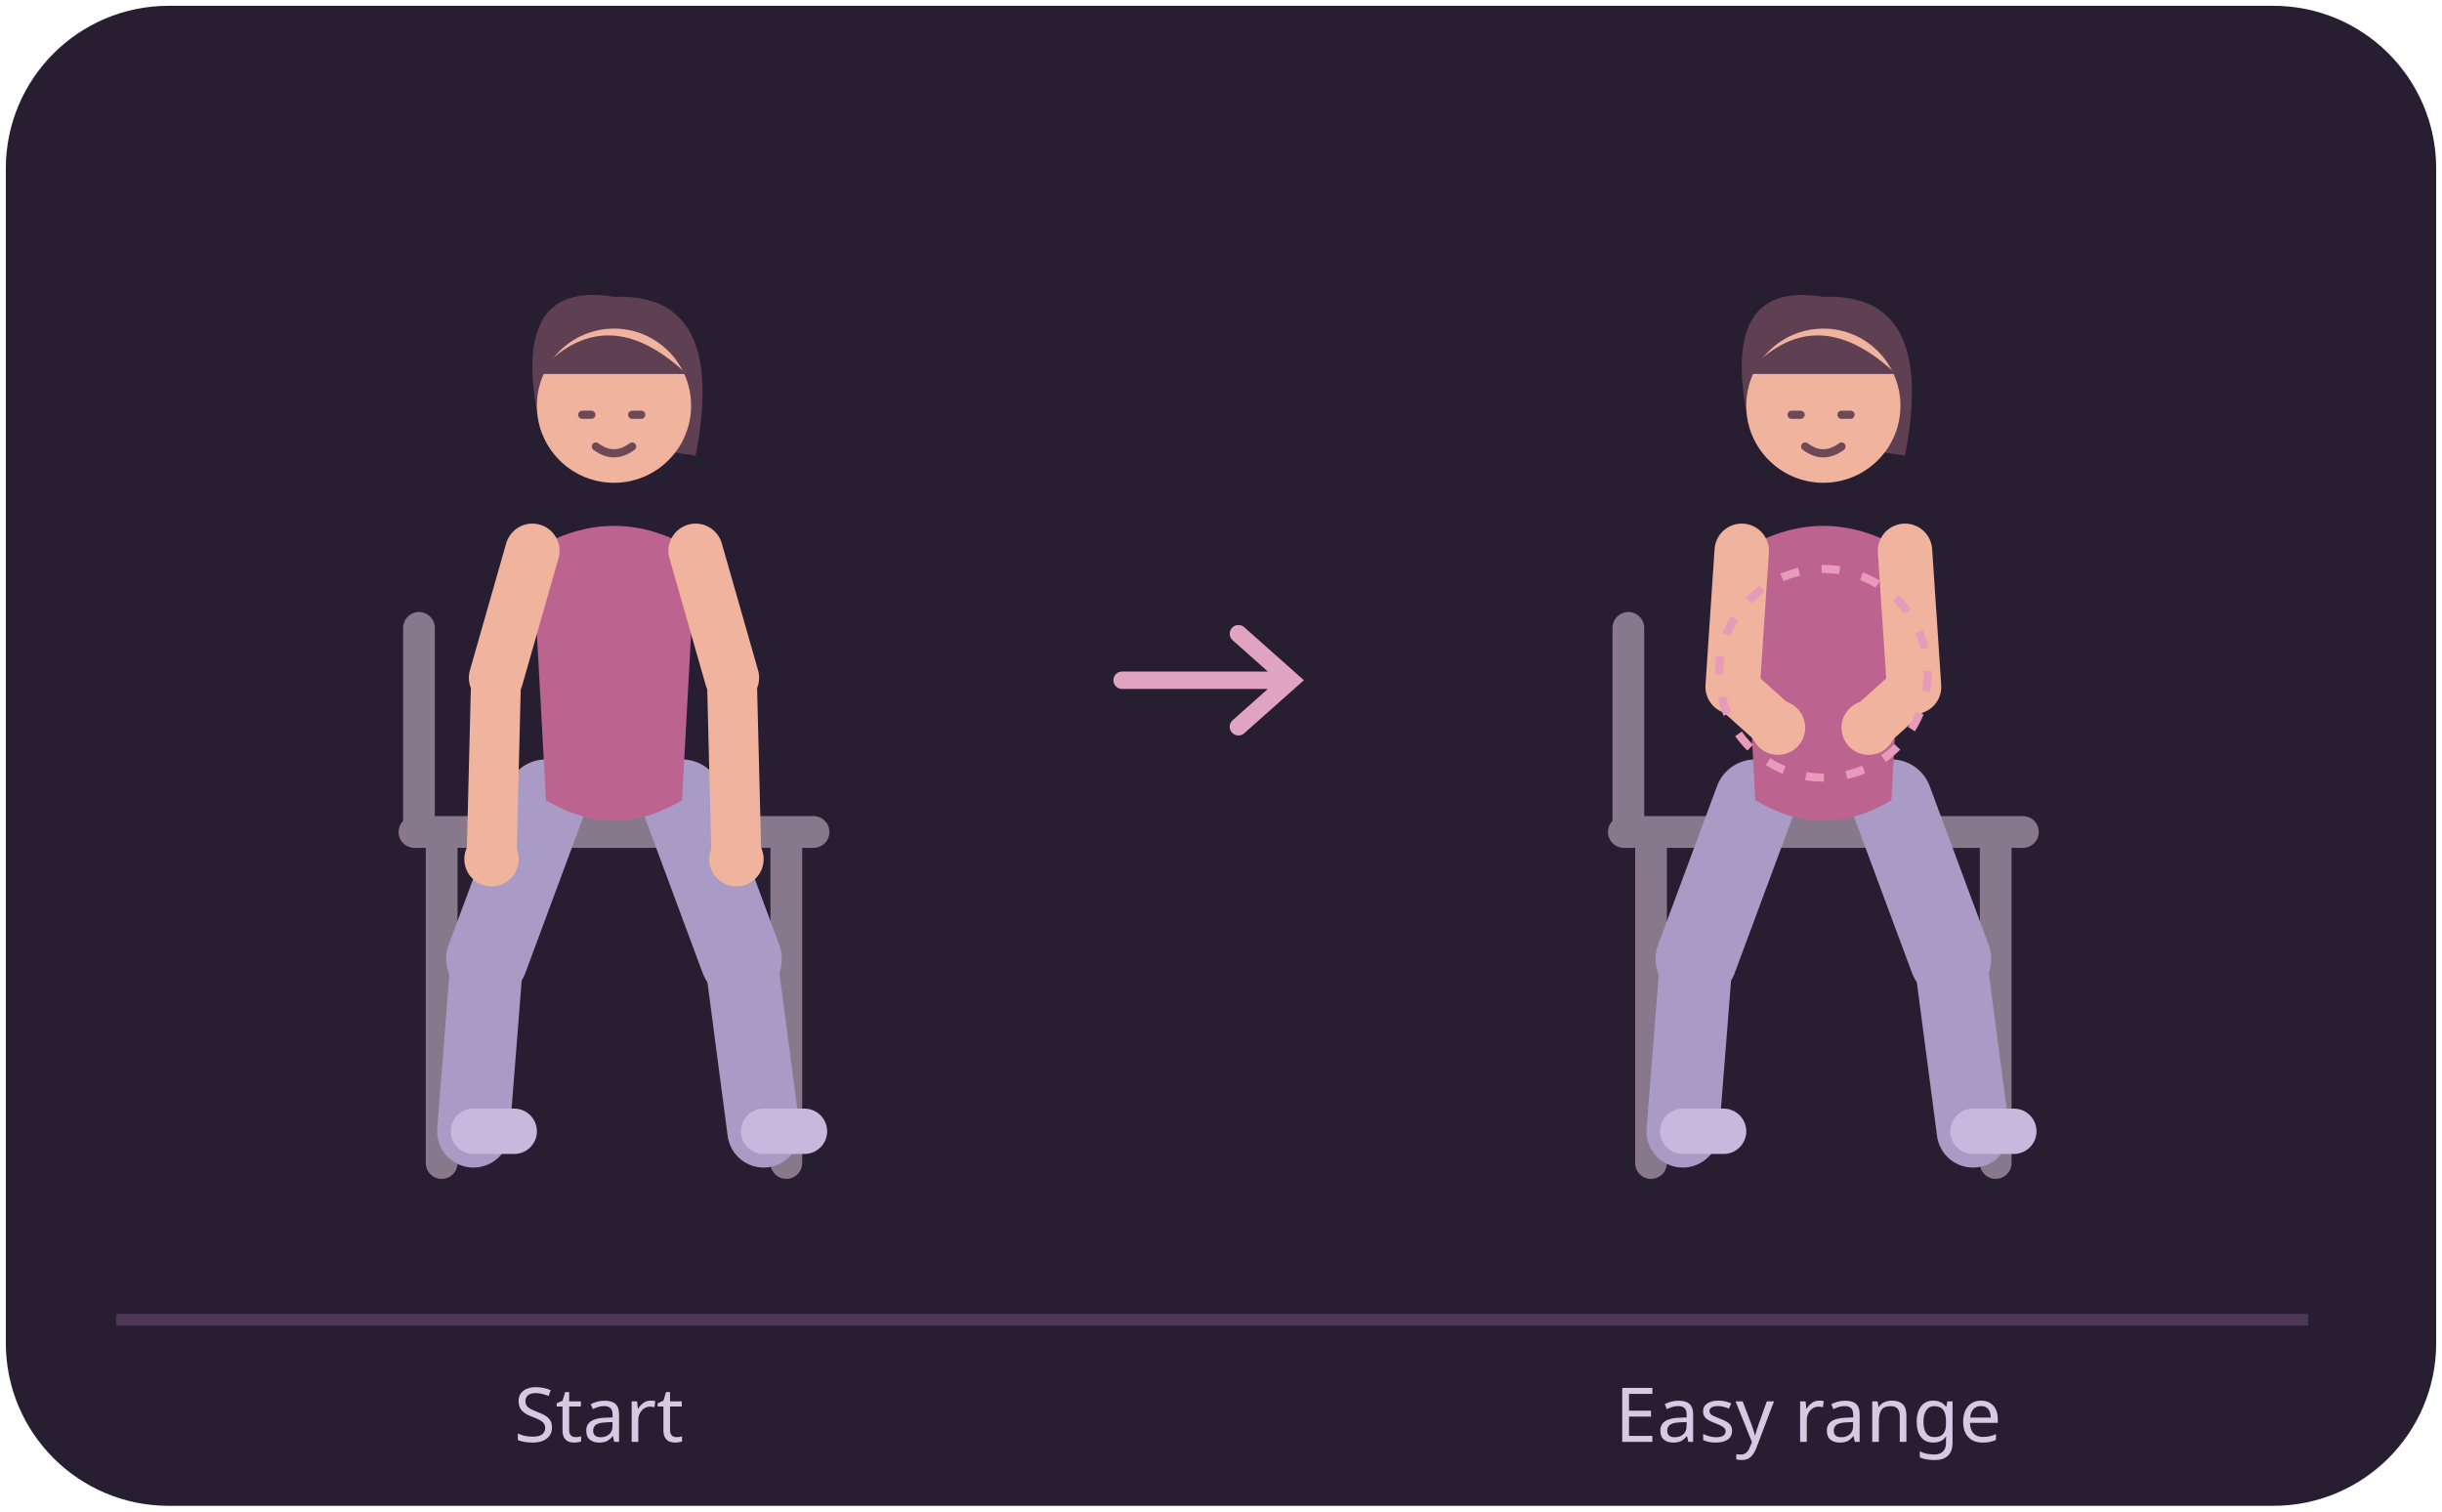
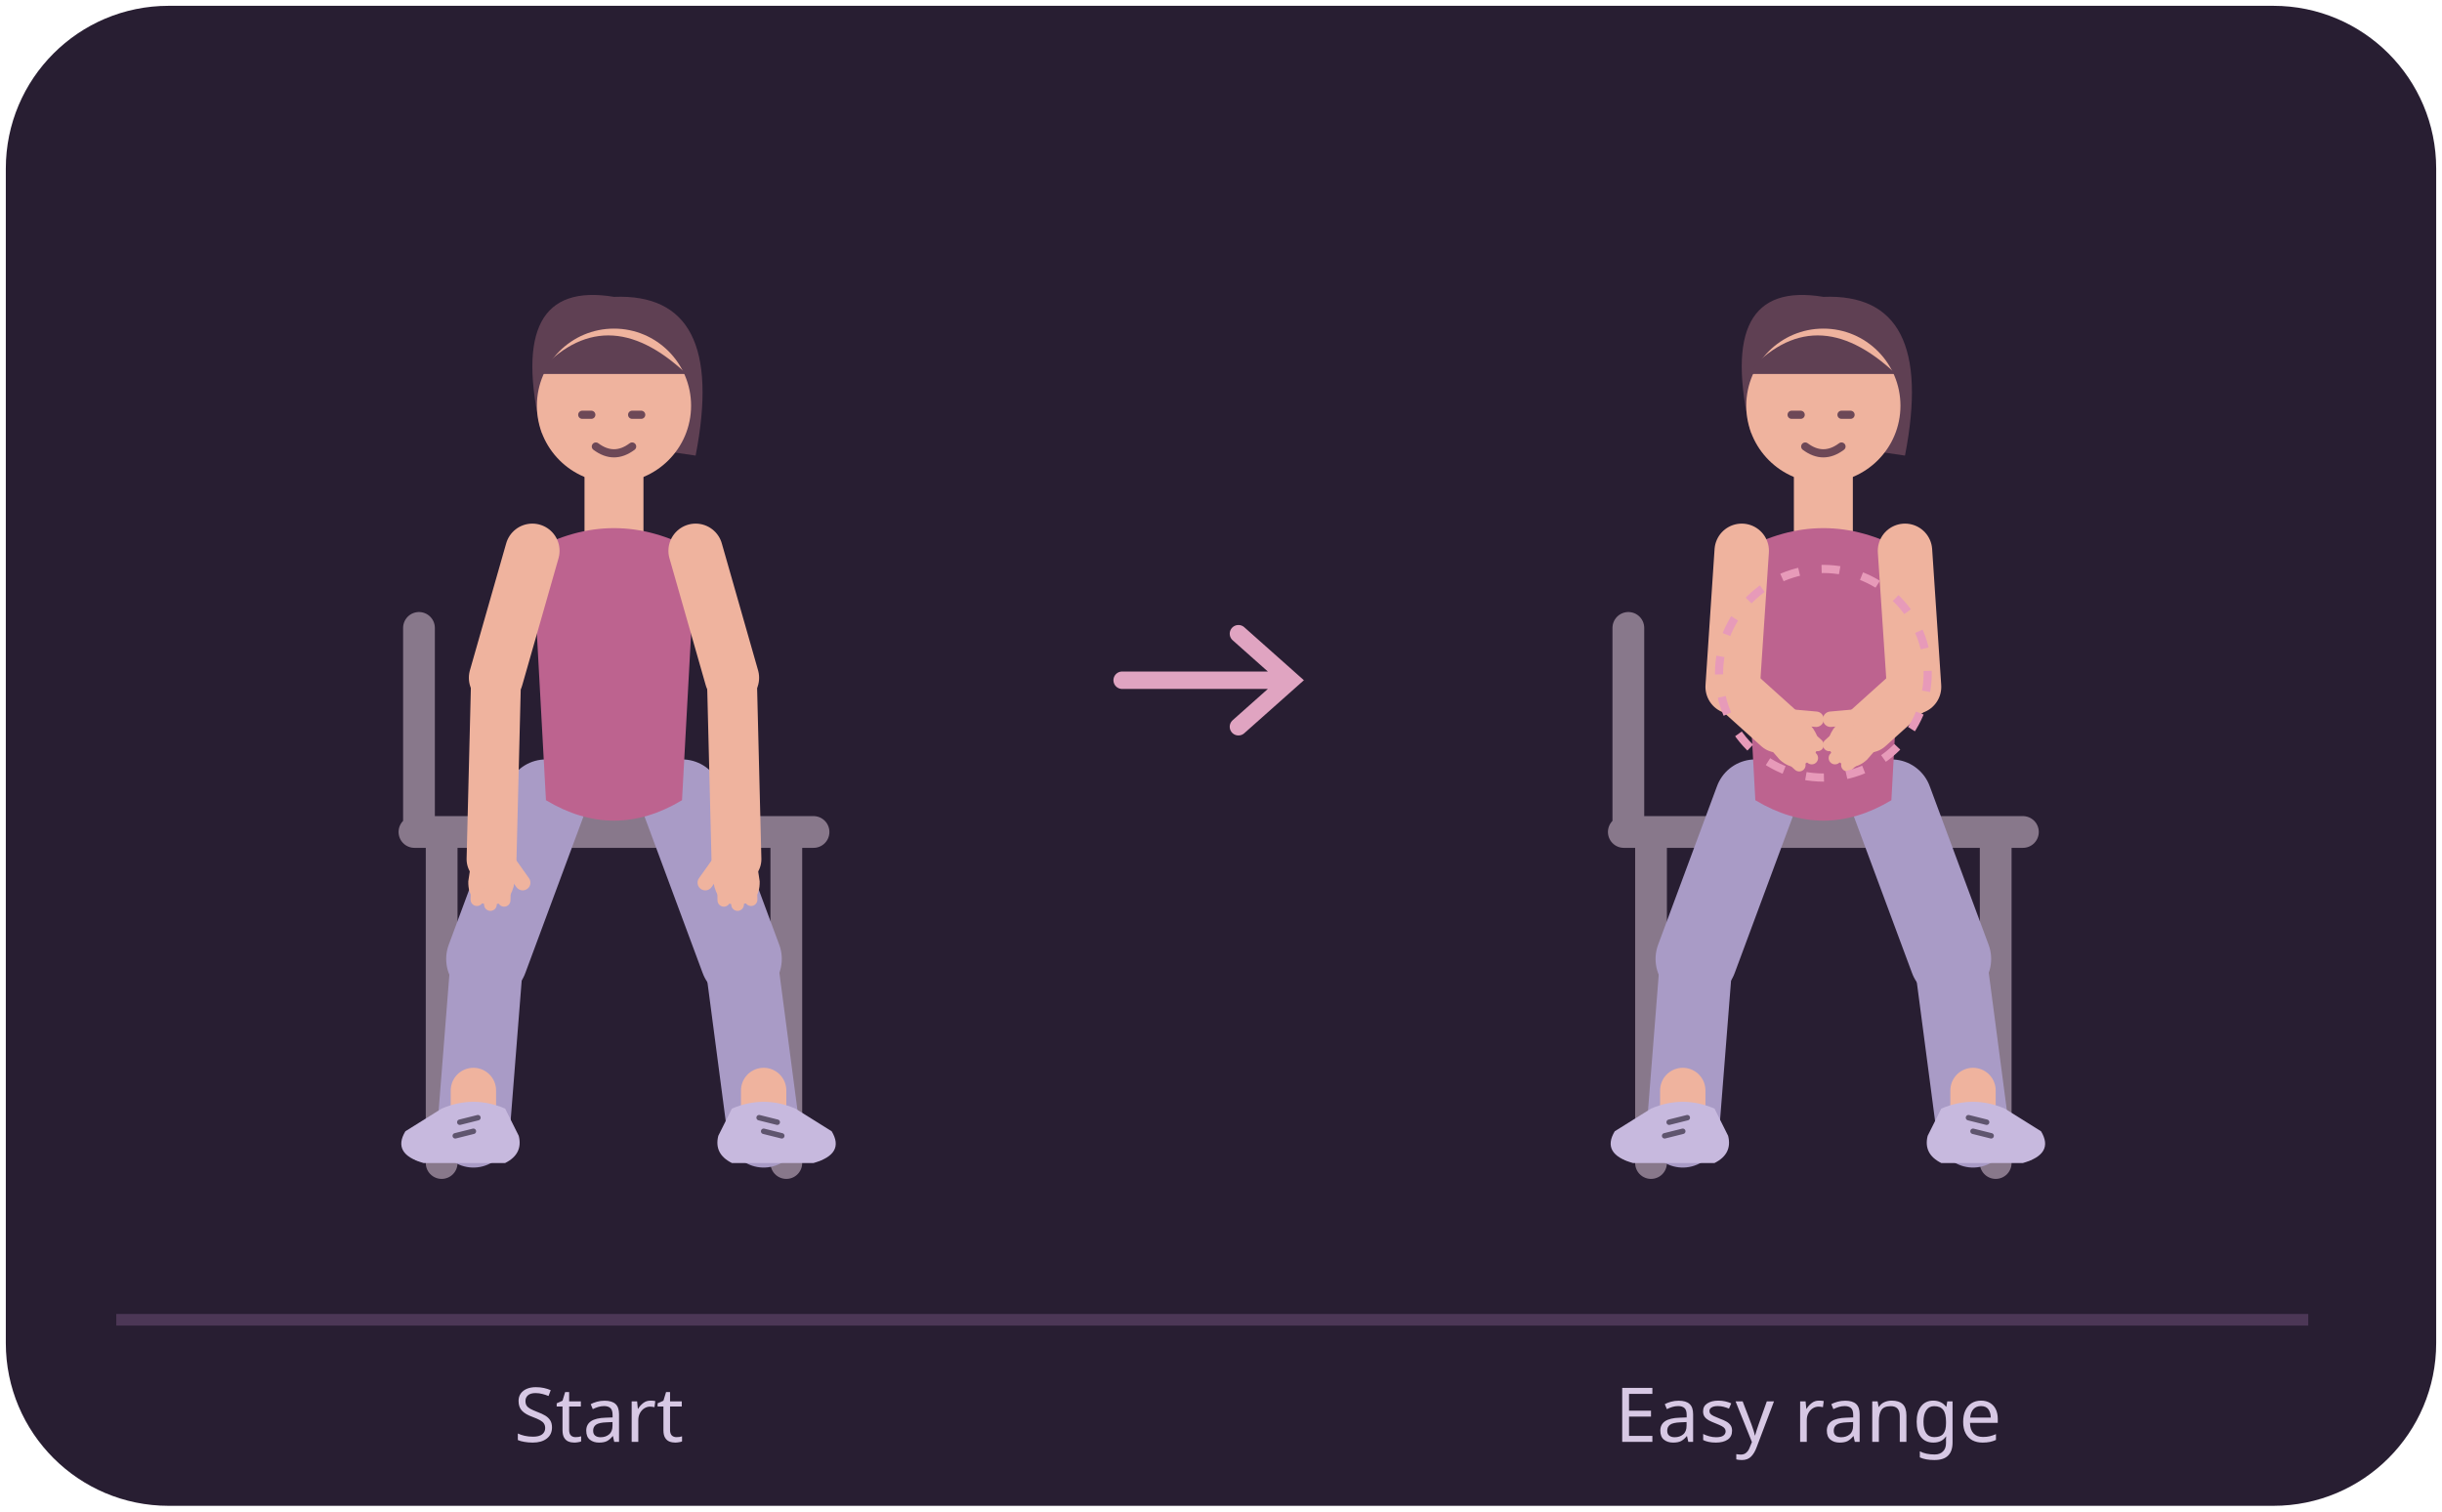
<svg xmlns="http://www.w3.org/2000/svg" viewBox="0 0 420 260">
  <rect x="1" y="1" width="418" height="258" rx="28" fill="#281e32" />
  <path d="M20 227H397" stroke="#4c3756" stroke-width="2" />
  <g transform="translate(12 30) scale(.78)">
    <path d="M76 145H164M82 145V218M158 145V218M77 145V100" fill="none" stroke="#88788b" stroke-width="7" stroke-linecap="round" />
-     <path d="M105,138L92,173" fill="none" stroke="#a99bc6" stroke-width="18" stroke-linecap="round" />
-     <path d="M92,173L89,211" fill="none" stroke="#a99bc6" stroke-width="16" stroke-linecap="round" />
-     <path d="M89,211L98,211" fill="none" stroke="#c7b9de" stroke-width="10" stroke-linecap="round" />
-     <path d="M135,138L148,173" fill="none" stroke="#a99bc6" stroke-width="18" stroke-linecap="round" />
-     <path d="M148,173L153,211" fill="none" stroke="#a99bc6" stroke-width="16" stroke-linecap="round" />
-     <path d="M153,211L162,211" fill="none" stroke="#c7b9de" stroke-width="10" stroke-linecap="round" />
-     <path d="M102,83Q120 72 138,83L135,138Q120 147 105,138Z" fill="#bd638f" />
-     <path d="M102,83L94,111" fill="none" stroke="#efb39e" stroke-width="12" stroke-linecap="round" />
-     <path d="M94,111L93,151" fill="none" stroke="#efb39e" stroke-width="11" stroke-linecap="round" />
-     <circle cx="93" cy="151" r="6" fill="#efb39e" />
-     <path d="M138,83L146,111" fill="none" stroke="#efb39e" stroke-width="12" stroke-linecap="round" />
-     <path d="M146,111L147,151" fill="none" stroke="#efb39e" stroke-width="11" stroke-linecap="round" />
-     <circle cx="147" cy="151" r="6" fill="#efb39e" />
-     <path d="M104 57Q96 23 120 27Q145 26 138 62" fill="#5f4053" />
-     <circle cx="120" cy="51" r="17" fill="#efb39e" />
-     <path d="M103 44Q118 27 136 44" fill="#5f4053" />
-     <path d="M113 53h2m9 0h2m-10 7q4 3 8 0" fill="none" stroke="#6d4857" stroke-width="1.8" stroke-linecap="round" />
+     <g data-part="leg-L">
+       <path d="M105,138L92,173" fill="none" stroke="#a99bc6" stroke-width="18" stroke-linecap="round" />
+       <path d="M92,173L89,211" fill="none" stroke="#a99bc6" stroke-width="16" stroke-linecap="round" />
+     </g>
+     <g data-part="leg-R">
+       <path d="M135,138L148,173" fill="none" stroke="#a99bc6" stroke-width="18" stroke-linecap="round" />
+       <path d="M148,173L153,211" fill="none" stroke="#a99bc6" stroke-width="16" stroke-linecap="round" />
+     </g>
+     <g data-part="shoe-L" transform="translate(89 211) rotate(0) scale(-1 1)">
+       <path d="M0,-9L0,0" fill="none" stroke="#efb39e" stroke-width="10" stroke-linecap="round" />
+       <path d="M-7-5Q0-8 7-5L15 0Q18 5 11 7H-7Q-11 5-10 1Z" fill="#c7b9de" />
+       <path d="M-7 5H12" stroke="#c7b9de" stroke-width="3" stroke-linecap="round" />
+       <path d="m-1-3 4 1m-3 2 4 1" stroke="#281e32" stroke-width="1.2" stroke-linecap="round" opacity=".65" />
+     </g>
+     <g data-part="shoe-R" transform="translate(153 211) rotate(0) scale(1 1)">
+       <path d="M0,-9L0,0" fill="none" stroke="#efb39e" stroke-width="10" stroke-linecap="round" />
+       <path d="M-7-5Q0-8 7-5L15 0Q18 5 11 7H-7Q-11 5-10 1Z" fill="#c7b9de" />
+       <path d="M-7 5H12" stroke="#c7b9de" stroke-width="3" stroke-linecap="round" />
+       <path d="m-1-3 4 1m-3 2 4 1" stroke="#281e32" stroke-width="1.2" stroke-linecap="round" opacity=".65" />
+     </g>
+     <path data-part="neck" d="M120,85L120,64" stroke="#efb39e" stroke-width="13" stroke-linecap="round" />
+     <path data-part="shirt" d="M102,83Q120 73 138,83L135,138Q120 147 105,138Z" fill="#bd638f" />
+     <g data-part="arm-L">
+       <path d="M102,83L94,111" fill="none" stroke="#efb39e" stroke-width="12" stroke-linecap="round" />
+       <path d="M94,111L93,151" fill="none" stroke="#efb39e" stroke-width="11" stroke-linecap="round" />
+     </g>
+     <g data-part="arm-R">
+       <path d="M138,83L146,111" fill="none" stroke="#efb39e" stroke-width="12" stroke-linecap="round" />
+       <path d="M146,111L147,151" fill="none" stroke="#efb39e" stroke-width="11" stroke-linecap="round" />
+     </g>
+     <g data-part="hand-L" transform="translate(93,151) rotate(1.432096) scale(-1 1)">
+       <path d="M-4-3Q-6 1-5 6Q-4 10 0 10Q5 10 5 5L4-3Z" fill="#efb39e" />
+       <path d="M-4,1L-7,5" fill="none" stroke="#efb39e" stroke-width="3.4" stroke-linecap="round" />
+       <path d="M-3,5L-3,9" fill="none" stroke="#efb39e" stroke-width="2.8" stroke-linecap="round" />
+       <path d="M0,5L0,10" fill="none" stroke="#efb39e" stroke-width="2.8" stroke-linecap="round" />
+       <path d="M3,5L3,9" fill="none" stroke="#efb39e" stroke-width="2.8" stroke-linecap="round" />
+     </g>
+     <g data-part="hand-R" transform="translate(147,151) rotate(-1.432096) scale(1 1)">
+       <path d="M-4-3Q-6 1-5 6Q-4 10 0 10Q5 10 5 5L4-3Z" fill="#efb39e" />
+       <path d="M-4,1L-7,5" fill="none" stroke="#efb39e" stroke-width="3.4" stroke-linecap="round" />
+       <path d="M-3,5L-3,9" fill="none" stroke="#efb39e" stroke-width="2.8" stroke-linecap="round" />
+       <path d="M0,5L0,10" fill="none" stroke="#efb39e" stroke-width="2.8" stroke-linecap="round" />
+       <path d="M3,5L3,9" fill="none" stroke="#efb39e" stroke-width="2.8" stroke-linecap="round" />
+     </g>
+     <g data-part="head" transform="rotate(0 120,85)">
+       <path d="M104 57Q96 23 120 27Q145 26 138 62" fill="#5f4053" />
+       <circle cx="120" cy="51" r="17" fill="#efb39e" />
+       <path d="M103 44Q118 27 136 44" fill="#5f4053" />
+       <path d="M113 53h2m9 0h2m-10 7q4 3 8 0" fill="none" stroke="#6d4857" stroke-width="1.8" stroke-linecap="round" />
+     </g>
  </g>
  <g transform="translate(220 30) scale(.78)">
    <path d="M76 145H164M82 145V218M158 145V218M77 145V100" fill="none" stroke="#88788b" stroke-width="7" stroke-linecap="round" />
-     <path d="M105,138L92,173" fill="none" stroke="#a99bc6" stroke-width="18" stroke-linecap="round" />
-     <path d="M92,173L89,211" fill="none" stroke="#a99bc6" stroke-width="16" stroke-linecap="round" />
-     <path d="M89,211L98,211" fill="none" stroke="#c7b9de" stroke-width="10" stroke-linecap="round" />
-     <path d="M135,138L148,173" fill="none" stroke="#a99bc6" stroke-width="18" stroke-linecap="round" />
-     <path d="M148,173L153,211" fill="none" stroke="#a99bc6" stroke-width="16" stroke-linecap="round" />
-     <path d="M153,211L162,211" fill="none" stroke="#c7b9de" stroke-width="10" stroke-linecap="round" />
-     <path d="M102,83Q120 72 138,83L135,138Q120 147 105,138Z" fill="#bd638f" />
-     <path d="M102,83L100,113" fill="none" stroke="#efb39e" stroke-width="12" stroke-linecap="round" />
-     <path d="M100,113L110,122" fill="none" stroke="#efb39e" stroke-width="11" stroke-linecap="round" />
-     <circle cx="110" cy="122" r="6" fill="#efb39e" />
-     <path d="M138,83L140,113" fill="none" stroke="#efb39e" stroke-width="12" stroke-linecap="round" />
-     <path d="M140,113L130,122" fill="none" stroke="#efb39e" stroke-width="11" stroke-linecap="round" />
-     <circle cx="130" cy="122" r="6" fill="#efb39e" />
-     <path d="M104 57Q96 23 120 27Q145 26 138 62" fill="#5f4053" />
-     <circle cx="120" cy="51" r="17" fill="#efb39e" />
-     <path d="M103 44Q118 27 136 44" fill="#5f4053" />
-     <path d="M113 53h2m9 0h2m-10 7q4 3 8 0" fill="none" stroke="#6d4857" stroke-width="1.8" stroke-linecap="round" />
+     <g data-part="leg-L">
+       <path d="M105,138L92,173" fill="none" stroke="#a99bc6" stroke-width="18" stroke-linecap="round" />
+       <path d="M92,173L89,211" fill="none" stroke="#a99bc6" stroke-width="16" stroke-linecap="round" />
+     </g>
+     <g data-part="leg-R">
+       <path d="M135,138L148,173" fill="none" stroke="#a99bc6" stroke-width="18" stroke-linecap="round" />
+       <path d="M148,173L153,211" fill="none" stroke="#a99bc6" stroke-width="16" stroke-linecap="round" />
+     </g>
+     <g data-part="shoe-L" transform="translate(89 211) rotate(0) scale(-1 1)">
+       <path d="M0,-9L0,0" fill="none" stroke="#efb39e" stroke-width="10" stroke-linecap="round" />
+       <path d="M-7-5Q0-8 7-5L15 0Q18 5 11 7H-7Q-11 5-10 1Z" fill="#c7b9de" />
+       <path d="M-7 5H12" stroke="#c7b9de" stroke-width="3" stroke-linecap="round" />
+       <path d="m-1-3 4 1m-3 2 4 1" stroke="#281e32" stroke-width="1.2" stroke-linecap="round" opacity=".65" />
+     </g>
+     <g data-part="shoe-R" transform="translate(153 211) rotate(0) scale(1 1)">
+       <path d="M0,-9L0,0" fill="none" stroke="#efb39e" stroke-width="10" stroke-linecap="round" />
+       <path d="M-7-5Q0-8 7-5L15 0Q18 5 11 7H-7Q-11 5-10 1Z" fill="#c7b9de" />
+       <path d="M-7 5H12" stroke="#c7b9de" stroke-width="3" stroke-linecap="round" />
+       <path d="m-1-3 4 1m-3 2 4 1" stroke="#281e32" stroke-width="1.2" stroke-linecap="round" opacity=".65" />
+     </g>
+     <path data-part="neck" d="M120,85L120,64" stroke="#efb39e" stroke-width="13" stroke-linecap="round" />
+     <path data-part="shirt" d="M102,83Q120 73 138,83L135,138Q120 147 105,138Z" fill="#bd638f" />
+     <g data-part="arm-L">
+       <path d="M102,83L100,113" fill="none" stroke="#efb39e" stroke-width="12" stroke-linecap="round" />
+       <path d="M100,113L110,122" fill="none" stroke="#efb39e" stroke-width="11" stroke-linecap="round" />
+     </g>
+     <g data-part="arm-R">
+       <path d="M138,83L140,113" fill="none" stroke="#efb39e" stroke-width="12" stroke-linecap="round" />
+       <path d="M140,113L130,122" fill="none" stroke="#efb39e" stroke-width="11" stroke-linecap="round" />
+     </g>
+     <g data-part="hand-L" transform="translate(110,122) rotate(-48.01279) scale(-1 1)">
+       <path d="M-4-3Q-6 1-5 6Q-4 10 0 10Q5 10 5 5L4-3Z" fill="#efb39e" />
+       <path d="M-4,1L-7,5" fill="none" stroke="#efb39e" stroke-width="3.4" stroke-linecap="round" />
+       <path d="M-3,5L-3,9" fill="none" stroke="#efb39e" stroke-width="2.8" stroke-linecap="round" />
+       <path d="M0,5L0,10" fill="none" stroke="#efb39e" stroke-width="2.8" stroke-linecap="round" />
+       <path d="M3,5L3,9" fill="none" stroke="#efb39e" stroke-width="2.8" stroke-linecap="round" />
+     </g>
+     <g data-part="hand-R" transform="translate(130,122) rotate(48.01279) scale(1 1)">
+       <path d="M-4-3Q-6 1-5 6Q-4 10 0 10Q5 10 5 5L4-3Z" fill="#efb39e" />
+       <path d="M-4,1L-7,5" fill="none" stroke="#efb39e" stroke-width="3.4" stroke-linecap="round" />
+       <path d="M-3,5L-3,9" fill="none" stroke="#efb39e" stroke-width="2.8" stroke-linecap="round" />
+       <path d="M0,5L0,10" fill="none" stroke="#efb39e" stroke-width="2.8" stroke-linecap="round" />
+       <path d="M3,5L3,9" fill="none" stroke="#efb39e" stroke-width="2.8" stroke-linecap="round" />
+     </g>
+     <g data-part="head" transform="rotate(0 120,85)">
+       <path d="M104 57Q96 23 120 27Q145 26 138 62" fill="#5f4053" />
+       <circle cx="120" cy="51" r="17" fill="#efb39e" />
+       <path d="M103 44Q118 27 136 44" fill="#5f4053" />
+       <path d="M113 53h2m9 0h2m-10 7q4 3 8 0" fill="none" stroke="#6d4857" stroke-width="1.8" stroke-linecap="round" />
+     </g>
    <circle cx="120" cy="110" r="23" fill="none" stroke="#e79ab9" stroke-width="1.8" stroke-dasharray="4 5" />
  </g>
  <path d="M193 117h28m-8-8 9 8-9 8" stroke="#e0a4c1" stroke-width="3" fill="none" stroke-linecap="round" />
  <text x="103" y="248" text-anchor="middle" font-family="sans-serif" font-size="13" fill="#d7c8e4">Start</text>
  <text x="311" y="248" text-anchor="middle" font-family="sans-serif" font-size="13" fill="#d7c8e4">Easy range</text>
</svg>
